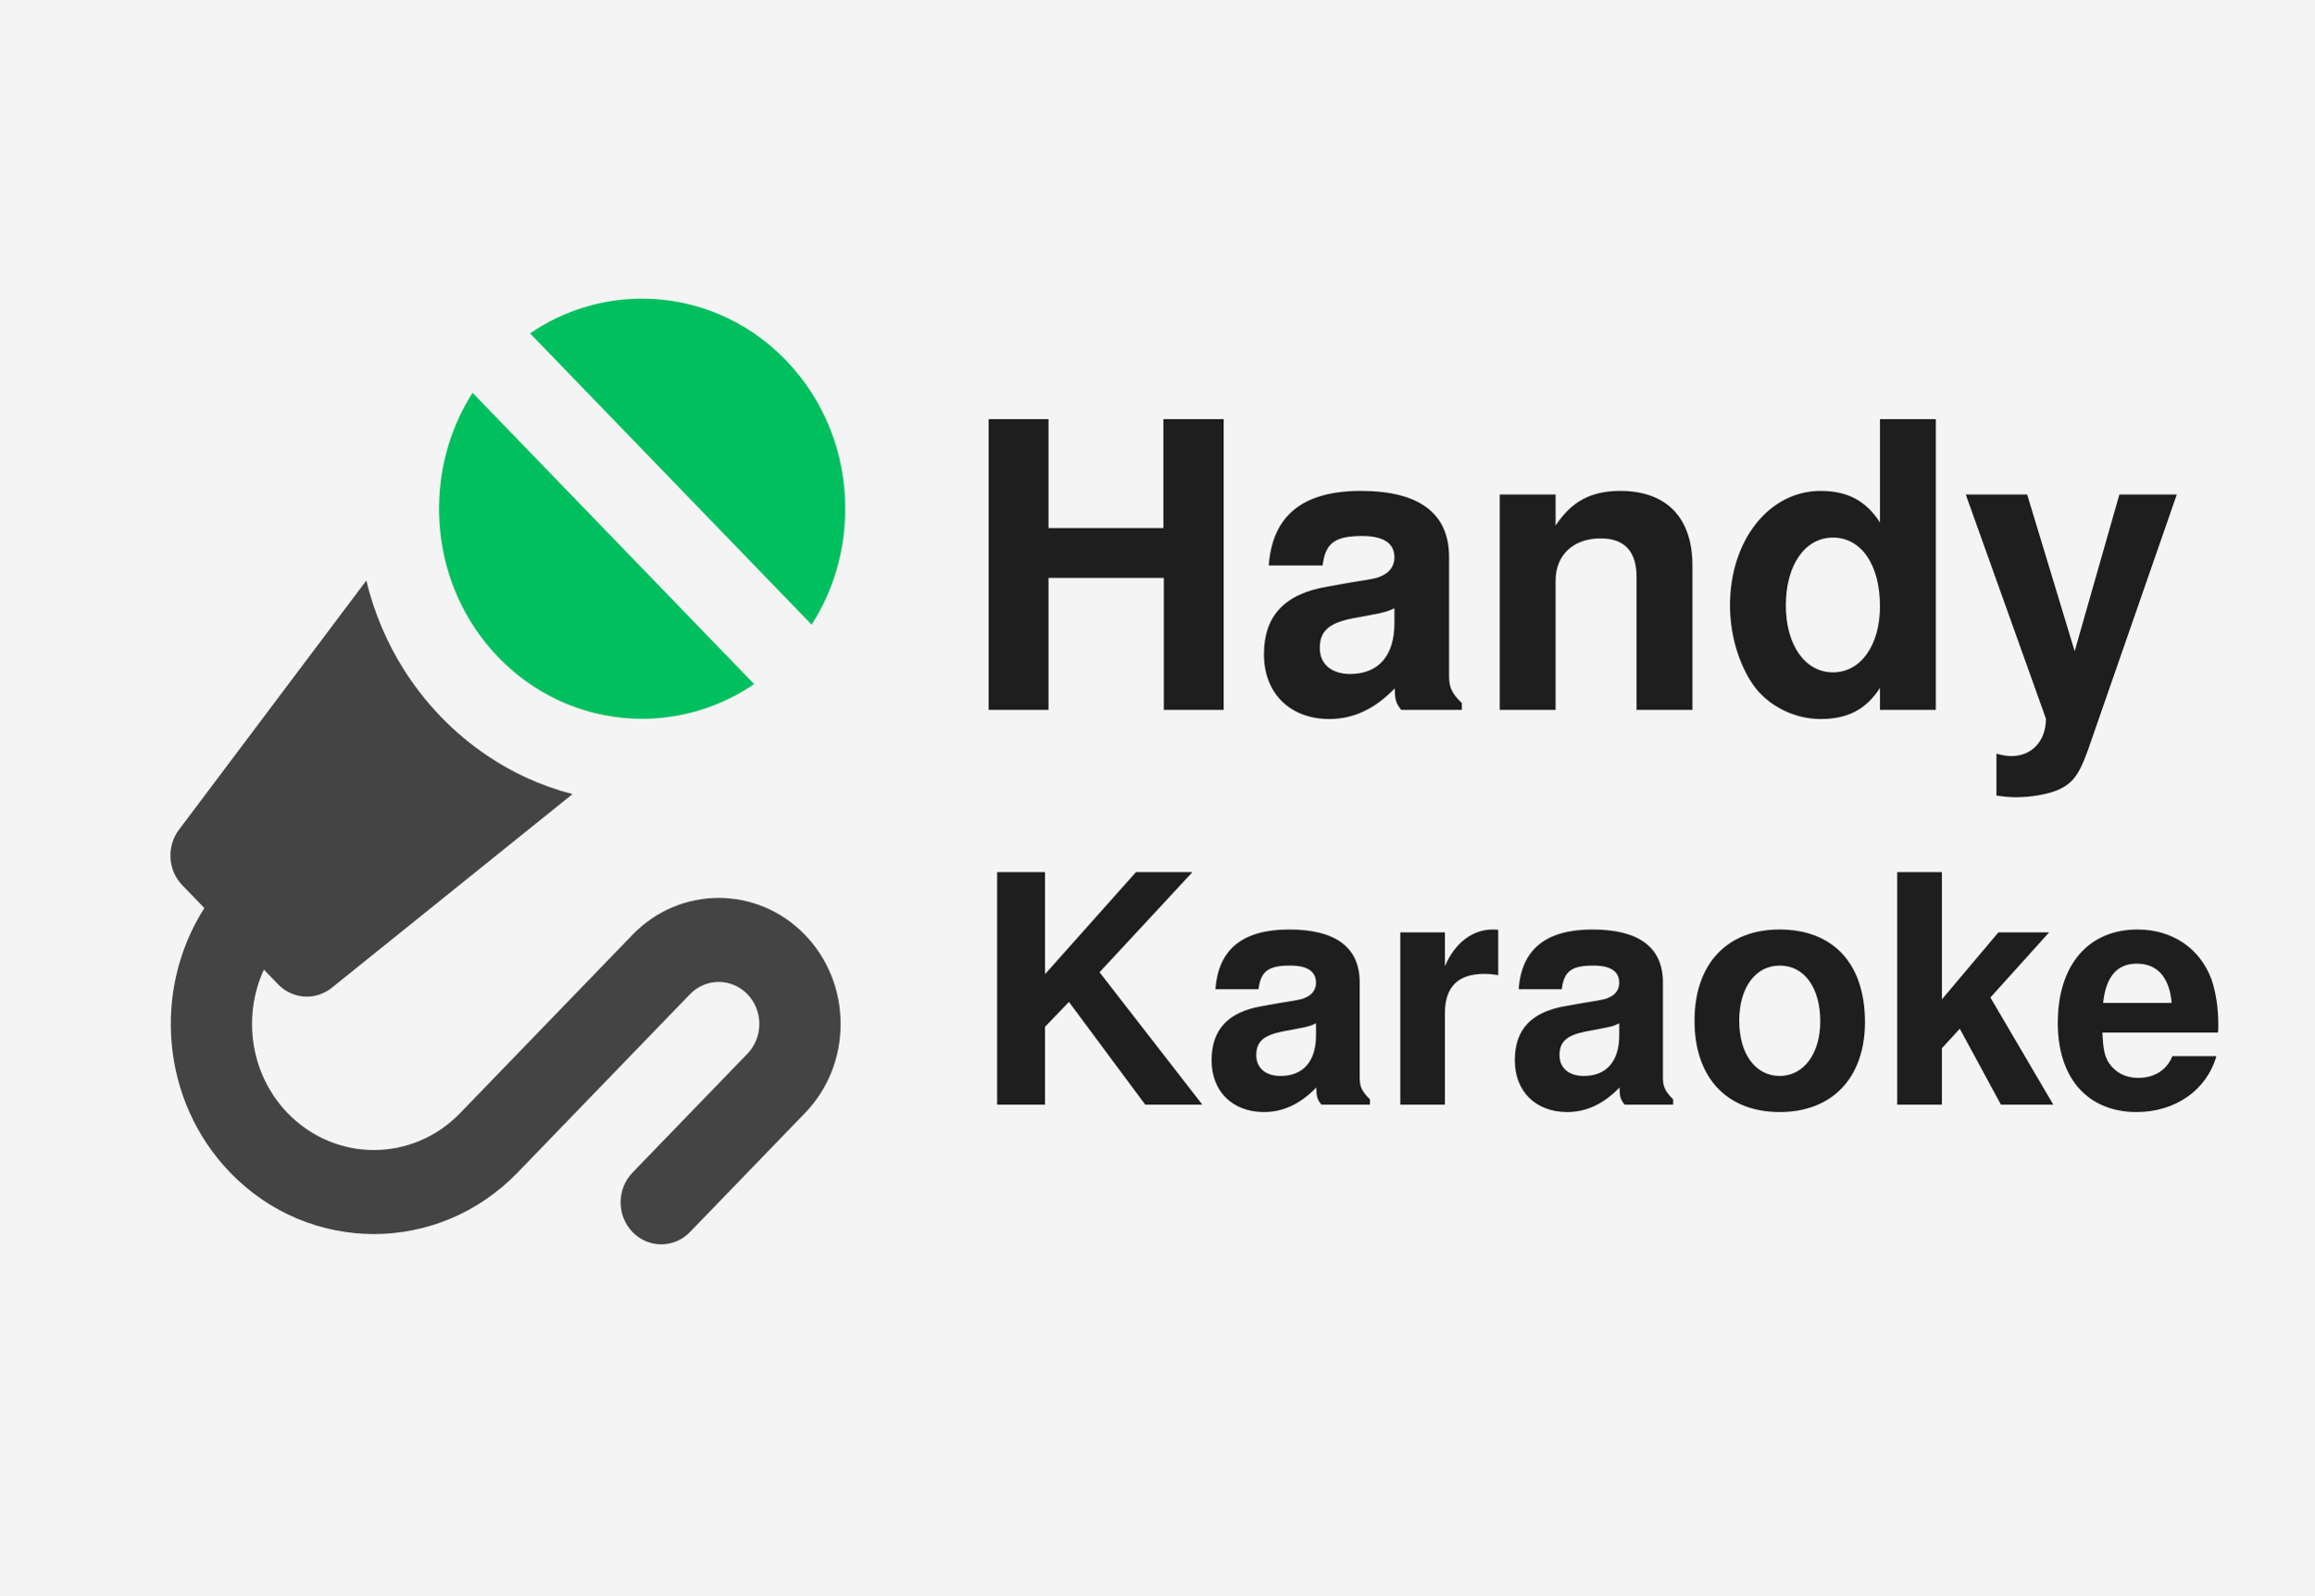
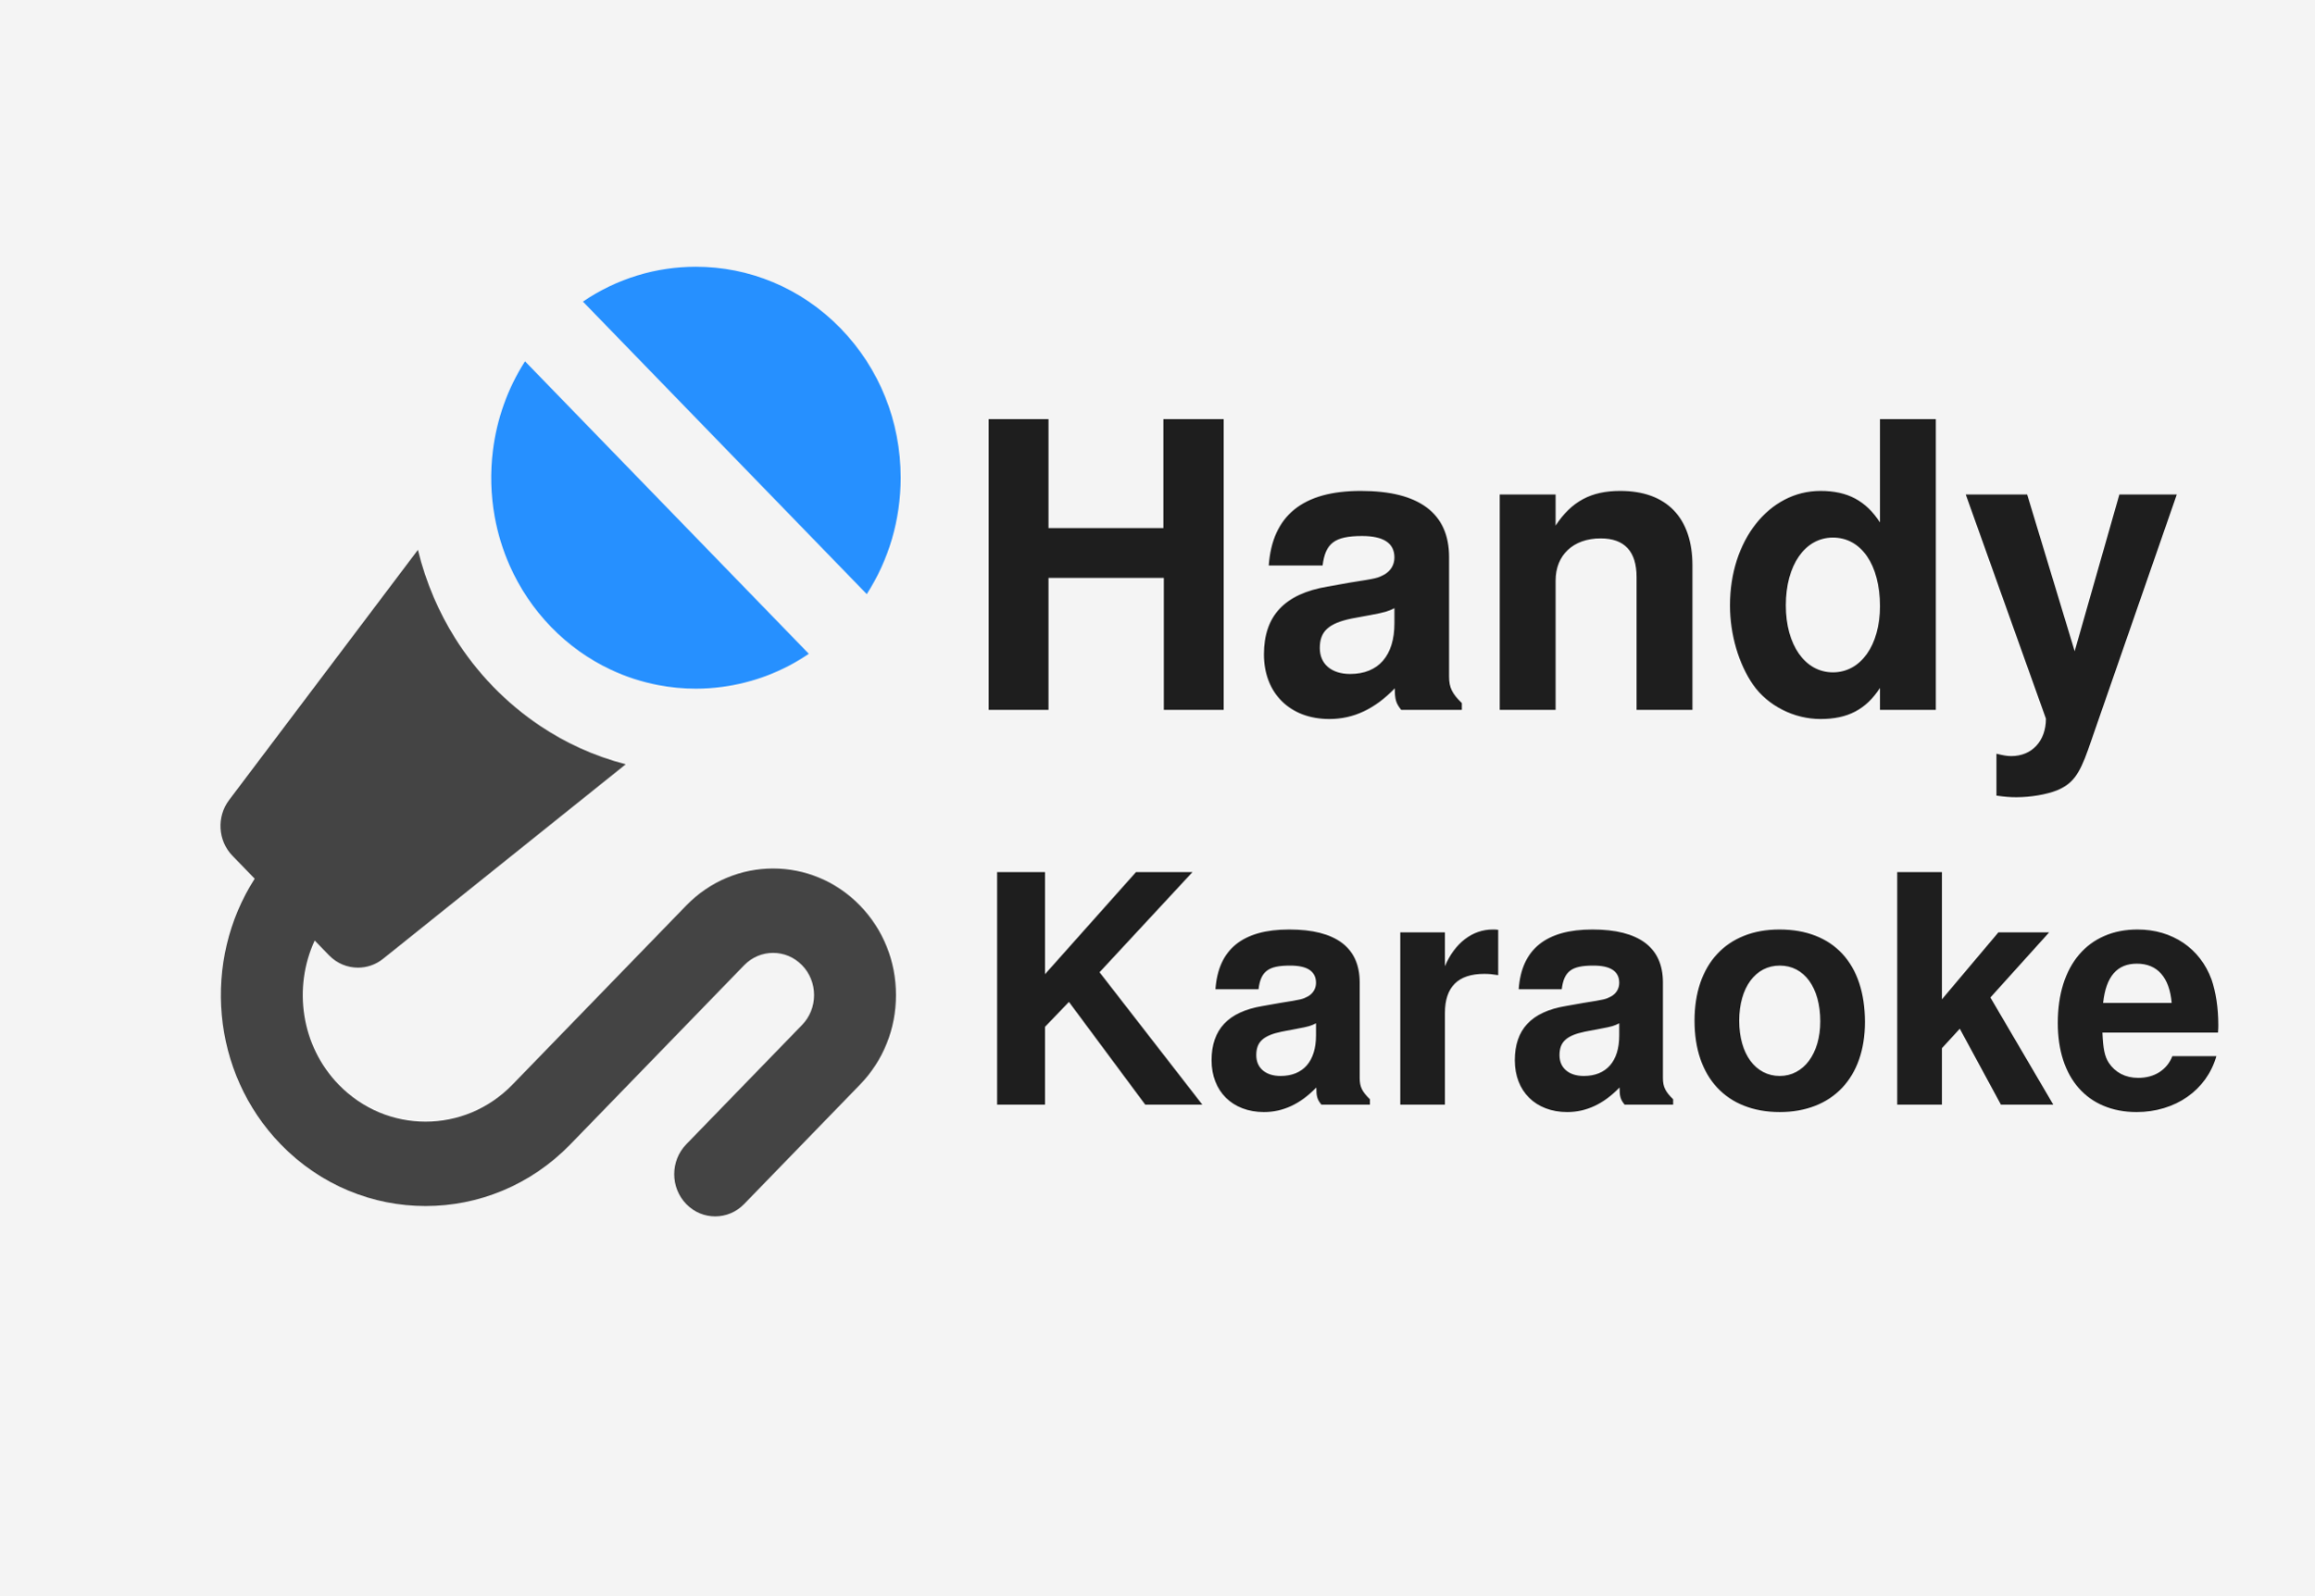
<svg xmlns="http://www.w3.org/2000/svg" width="580" height="400">
  <g>
-     <rect fill="#f4f4f4" id="canvas_background" height="402" width="582" y="-1" x="-1" />
+     <rect x="-1" y="-1" width="582" height="402" id="canvas_background" fill="#f4f4f4" />
  </g>
  <g>
-     <g stroke="null" id="svg_58">
-       <g stroke="null" transform="matrix(0.4475414,0,0,0.4631737,-1456.301,-1041.447) " id="svg_56">
-         <rect stroke="null" x="3281.409" y="2409.172" width="582" height="402" id="svg_54" fill="none" />
+     <text fill="#1e1e1e" stroke="null" stroke-width="0" stroke-opacity="null" x="241" y="178" id="svg_64" font-size="100" font-family="Helvetica, Arial, sans-serif" text-anchor="start" xml:space="preserve" font-weight="bold">Handy</text>
+     <text fill="#1e1e1e" stroke="null" stroke-width="0" stroke-opacity="null" x="244" y="277" id="svg_65" font-size="80" font-family="Helvetica, Arial, sans-serif" text-anchor="start" xml:space="preserve" font-weight="bold">Karaoke</text>
+     <g stroke="null" id="svg_89">
+       <g stroke="null" transform="matrix(0.4510834,0,0,0.4651025,-238.8678,-418.496) " id="svg_87">
+         <rect stroke="null" fill="none" id="svg_85" height="514.002" width="514.002" y="1042.596" x="584.014" />
      </g>
-       <g stroke="null" transform="matrix(0.4475414,0,0,0.4631737,-1456.301,-1041.447) " id="svg_57">
-         <g stroke="null" id="svg_51">
-           <g stroke="null" id="svg_52">
-             <path stroke="null" d="m3704.78,2754.578c-26.619,-26.622 -69.935,-26.619 -96.556,-0.003l-96.556,96.558c-26.62,26.623 -69.936,26.623 -96.559,0c-20.977,-20.977 -25.411,-52.321 -13.323,-77.695l7.959,7.961c4.415,4.415 10.245,6.668 16.1,6.667c4.907,0 9.835,-1.581 13.966,-4.793l134.818,-104.861c-8.83,-2.205 -17.427,-5.162 -25.71,-8.835c-7.562,-3.355 -14.858,-7.318 -21.841,-11.847c-9.331,-6.052 -18.098,-13.12 -26.142,-21.166c-0.062,-0.062 -0.121,-0.123 -0.184,-0.185c-8.034,-8.063 -15.018,-16.781 -20.965,-25.978c-4.549,-7.036 -8.487,-14.353 -11.815,-21.879c-3.696,-8.352 -6.638,-16.958 -8.827,-25.717l-104.911,134.886c-7.046,9.061 -6.247,21.95 1.871,30.066l12.349,12.349c-29.207,44.16 -24.382,104.358 14.473,143.218c44.367,44.364 116.561,44.366 160.928,-0.002l96.556,-96.558c8.876,-8.873 23.313,-8.873 32.188,0.002c4.297,4.298 6.665,10.012 6.665,16.09c0,6.08 -2.368,11.797 -6.668,16.095l-64.371,64.371c-8.887,8.887 -8.887,23.297 0,32.185c4.445,4.445 10.269,6.667 16.093,6.667c5.823,0 11.649,-2.221 16.09,-6.667l64.371,-64.371c12.897,-12.897 20,-30.043 20,-48.28s-7.102,-35.384 -19.999,-48.278z" id="svg_53" fill="#444444" />
+       <g stroke="null" transform="matrix(0.4510834,0,0,0.4651025,-238.8678,-418.496) " id="svg_88">
+         <g stroke="null" id="svg_82">
+           <g stroke="null" id="svg_83">
+             <path stroke="null" fill="#444444" id="svg_84" d="m1007.385,1388.002c-26.619,-26.622 -69.935,-26.619 -96.556,-0.003l-96.556,96.558c-26.62,26.623 -69.936,26.623 -96.559,0c-20.977,-20.977 -25.411,-52.321 -13.323,-77.695l7.959,7.961c4.415,4.415 10.245,6.668 16.1,6.667c4.907,0 9.835,-1.581 13.966,-4.793l134.818,-104.861c-8.83,-2.205 -17.427,-5.162 -25.71,-8.835c-7.562,-3.355 -14.858,-7.318 -21.841,-11.847c-9.331,-6.052 -18.098,-13.12 -26.142,-21.166c-0.062,-0.062 -0.121,-0.123 -0.184,-0.185c-8.034,-8.063 -15.018,-16.781 -20.965,-25.978c-4.549,-7.036 -8.487,-14.353 -11.815,-21.879c-3.696,-8.352 -6.638,-16.958 -8.827,-25.717l-104.911,134.886c-7.046,9.061 -6.247,21.95 1.871,30.066l12.349,12.349c-29.207,44.16 -24.382,104.358 14.473,143.218c44.367,44.364 116.561,44.366 160.928,-0.002l96.556,-96.558c8.876,-8.873 23.313,-8.873 32.188,0.002c4.297,4.298 6.665,10.012 6.665,16.09c0,6.08 -2.368,11.797 -6.668,16.095l-64.371,64.371c-8.887,8.887 -8.887,23.297 0,32.185c4.445,4.445 10.269,6.667 16.093,6.667c5.823,0 11.649,-2.221 16.09,-6.667l64.371,-64.371c12.897,-12.897 20,-30.043 20,-48.28s-7.102,-35.384 -19.999,-48.278z" />
          </g>
        </g>
-         <g stroke="null" id="svg_48">
-           <g stroke="null" id="svg_49">
-             <path stroke="null" d="m3694.052,2443.447c-22.181,-22.181 -51.326,-33.275 -80.465,-33.275c-21.906,0 -43.805,6.268 -62.752,18.802l157.704,157.704c12.253,-18.457 18.844,-40.104 18.841,-62.766c0.004,-30.395 -11.835,-58.97 -33.328,-80.465z" id="svg_50" fill="#00bf5f" />
+         <g stroke="null" id="svg_79">
+           <g stroke="null" id="svg_80">
+             <path stroke="null" fill="#2690ff" id="svg_81" d="m996.657,1076.871c-22.181,-22.181 -51.326,-33.275 -80.465,-33.275c-21.906,0 -43.805,6.268 -62.752,18.802l157.704,157.704c12.253,-18.457 18.844,-40.104 18.841,-62.766c0.004,-30.395 -11.835,-58.97 -33.328,-80.465z" />
          </g>
        </g>
-         <g stroke="null" id="svg_45">
-           <g stroke="null" id="svg_46">
-             <path stroke="null" d="m3518.649,2461.159c-9.723,14.701 -15.649,31.182 -17.828,48.059c-1.539,11.894 -1.212,23.98 0.995,35.786c1.69,9.022 4.47,17.873 8.343,26.346c5.476,11.971 13.121,23.185 22.964,33.026l0,0.002c9.841,9.841 21.058,17.488 33.031,22.965c8.472,3.874 17.324,6.653 26.341,8.342c6.967,1.303 14.029,1.969 21.093,1.969c4.91,0 9.818,-0.343 14.696,-0.973c16.876,-2.179 33.358,-8.107 48.057,-17.831l-157.692,-157.691z" id="svg_47" fill="#00bf5f" />
+         <g stroke="null" id="svg_76">
+           <g stroke="null" id="svg_77">
+             <path stroke="null" fill="#2690ff" id="svg_78" d="m821.254,1094.583c-9.723,14.701 -15.649,31.182 -17.828,48.059c-1.539,11.894 -1.212,23.98 0.995,35.786c1.69,9.022 4.47,17.873 8.343,26.346c5.476,11.971 13.121,23.185 22.964,33.026l0,0.002c9.841,9.841 21.058,17.488 33.031,22.965c8.472,3.874 17.324,6.653 26.341,8.342c6.967,1.303 14.029,1.969 21.093,1.969c4.91,0 9.818,-0.343 14.696,-0.973c16.876,-2.179 33.358,-8.107 48.057,-17.831l-157.692,-157.691z" />
          </g>
        </g>
-         <g stroke="null" id="svg_44" />
-         <g stroke="null" id="svg_43" />
-         <g stroke="null" id="svg_42" />
-         <g stroke="null" id="svg_41" />
-         <g stroke="null" id="svg_40" />
-         <g stroke="null" id="svg_39" />
-         <g stroke="null" id="svg_38" />
-         <g stroke="null" id="svg_37" />
-         <g stroke="null" id="svg_36" />
-         <g stroke="null" id="svg_35" />
-         <g stroke="null" id="svg_34" />
-         <g stroke="null" id="svg_33" />
-         <g stroke="null" id="svg_32" />
-         <g stroke="null" id="svg_31" />
-         <g stroke="null" id="svg_30" />
-         <path stroke="null" fill="#00bf5f" stroke-width="1.5" fill-opacity="null" opacity="0.5" d="m3329.41,2489.173" id="svg_29" />
+         <g stroke="null" id="svg_75" />
+         <g stroke="null" id="svg_74" />
+         <g stroke="null" id="svg_73" />
+         <g stroke="null" id="svg_72" />
+         <g stroke="null" id="svg_71" />
+         <g stroke="null" id="svg_70" />
+         <g stroke="null" id="svg_69" />
+         <g stroke="null" id="svg_68" />
+         <g stroke="null" id="svg_67" />
+         <g stroke="null" id="svg_66" />
+         <g stroke="null" id="svg_63" />
+         <g stroke="null" id="svg_62" />
+         <g stroke="null" id="svg_61" />
+         <g stroke="null" id="svg_60" />
+         <g stroke="null" id="svg_59" />
+         <path stroke="null" id="svg_55" d="m632.015,1122.597" opacity="0.5" fill-opacity="null" stroke-width="1.5" fill="#00bf5f" />
      </g>
    </g>
-     <text font-weight="bold" xml:space="preserve" text-anchor="start" font-family="Helvetica, Arial, sans-serif" font-size="100" id="svg_64" y="178" x="241" stroke-opacity="null" stroke-width="0" stroke="null" fill="#1e1e1e">Handy</text>
-     <text font-weight="bold" xml:space="preserve" text-anchor="start" font-family="Helvetica, Arial, sans-serif" font-size="80" id="svg_65" y="277" x="244" stroke-opacity="null" stroke-width="0" stroke="null" fill="#1e1e1e">Karaoke</text>
  </g>
</svg>
